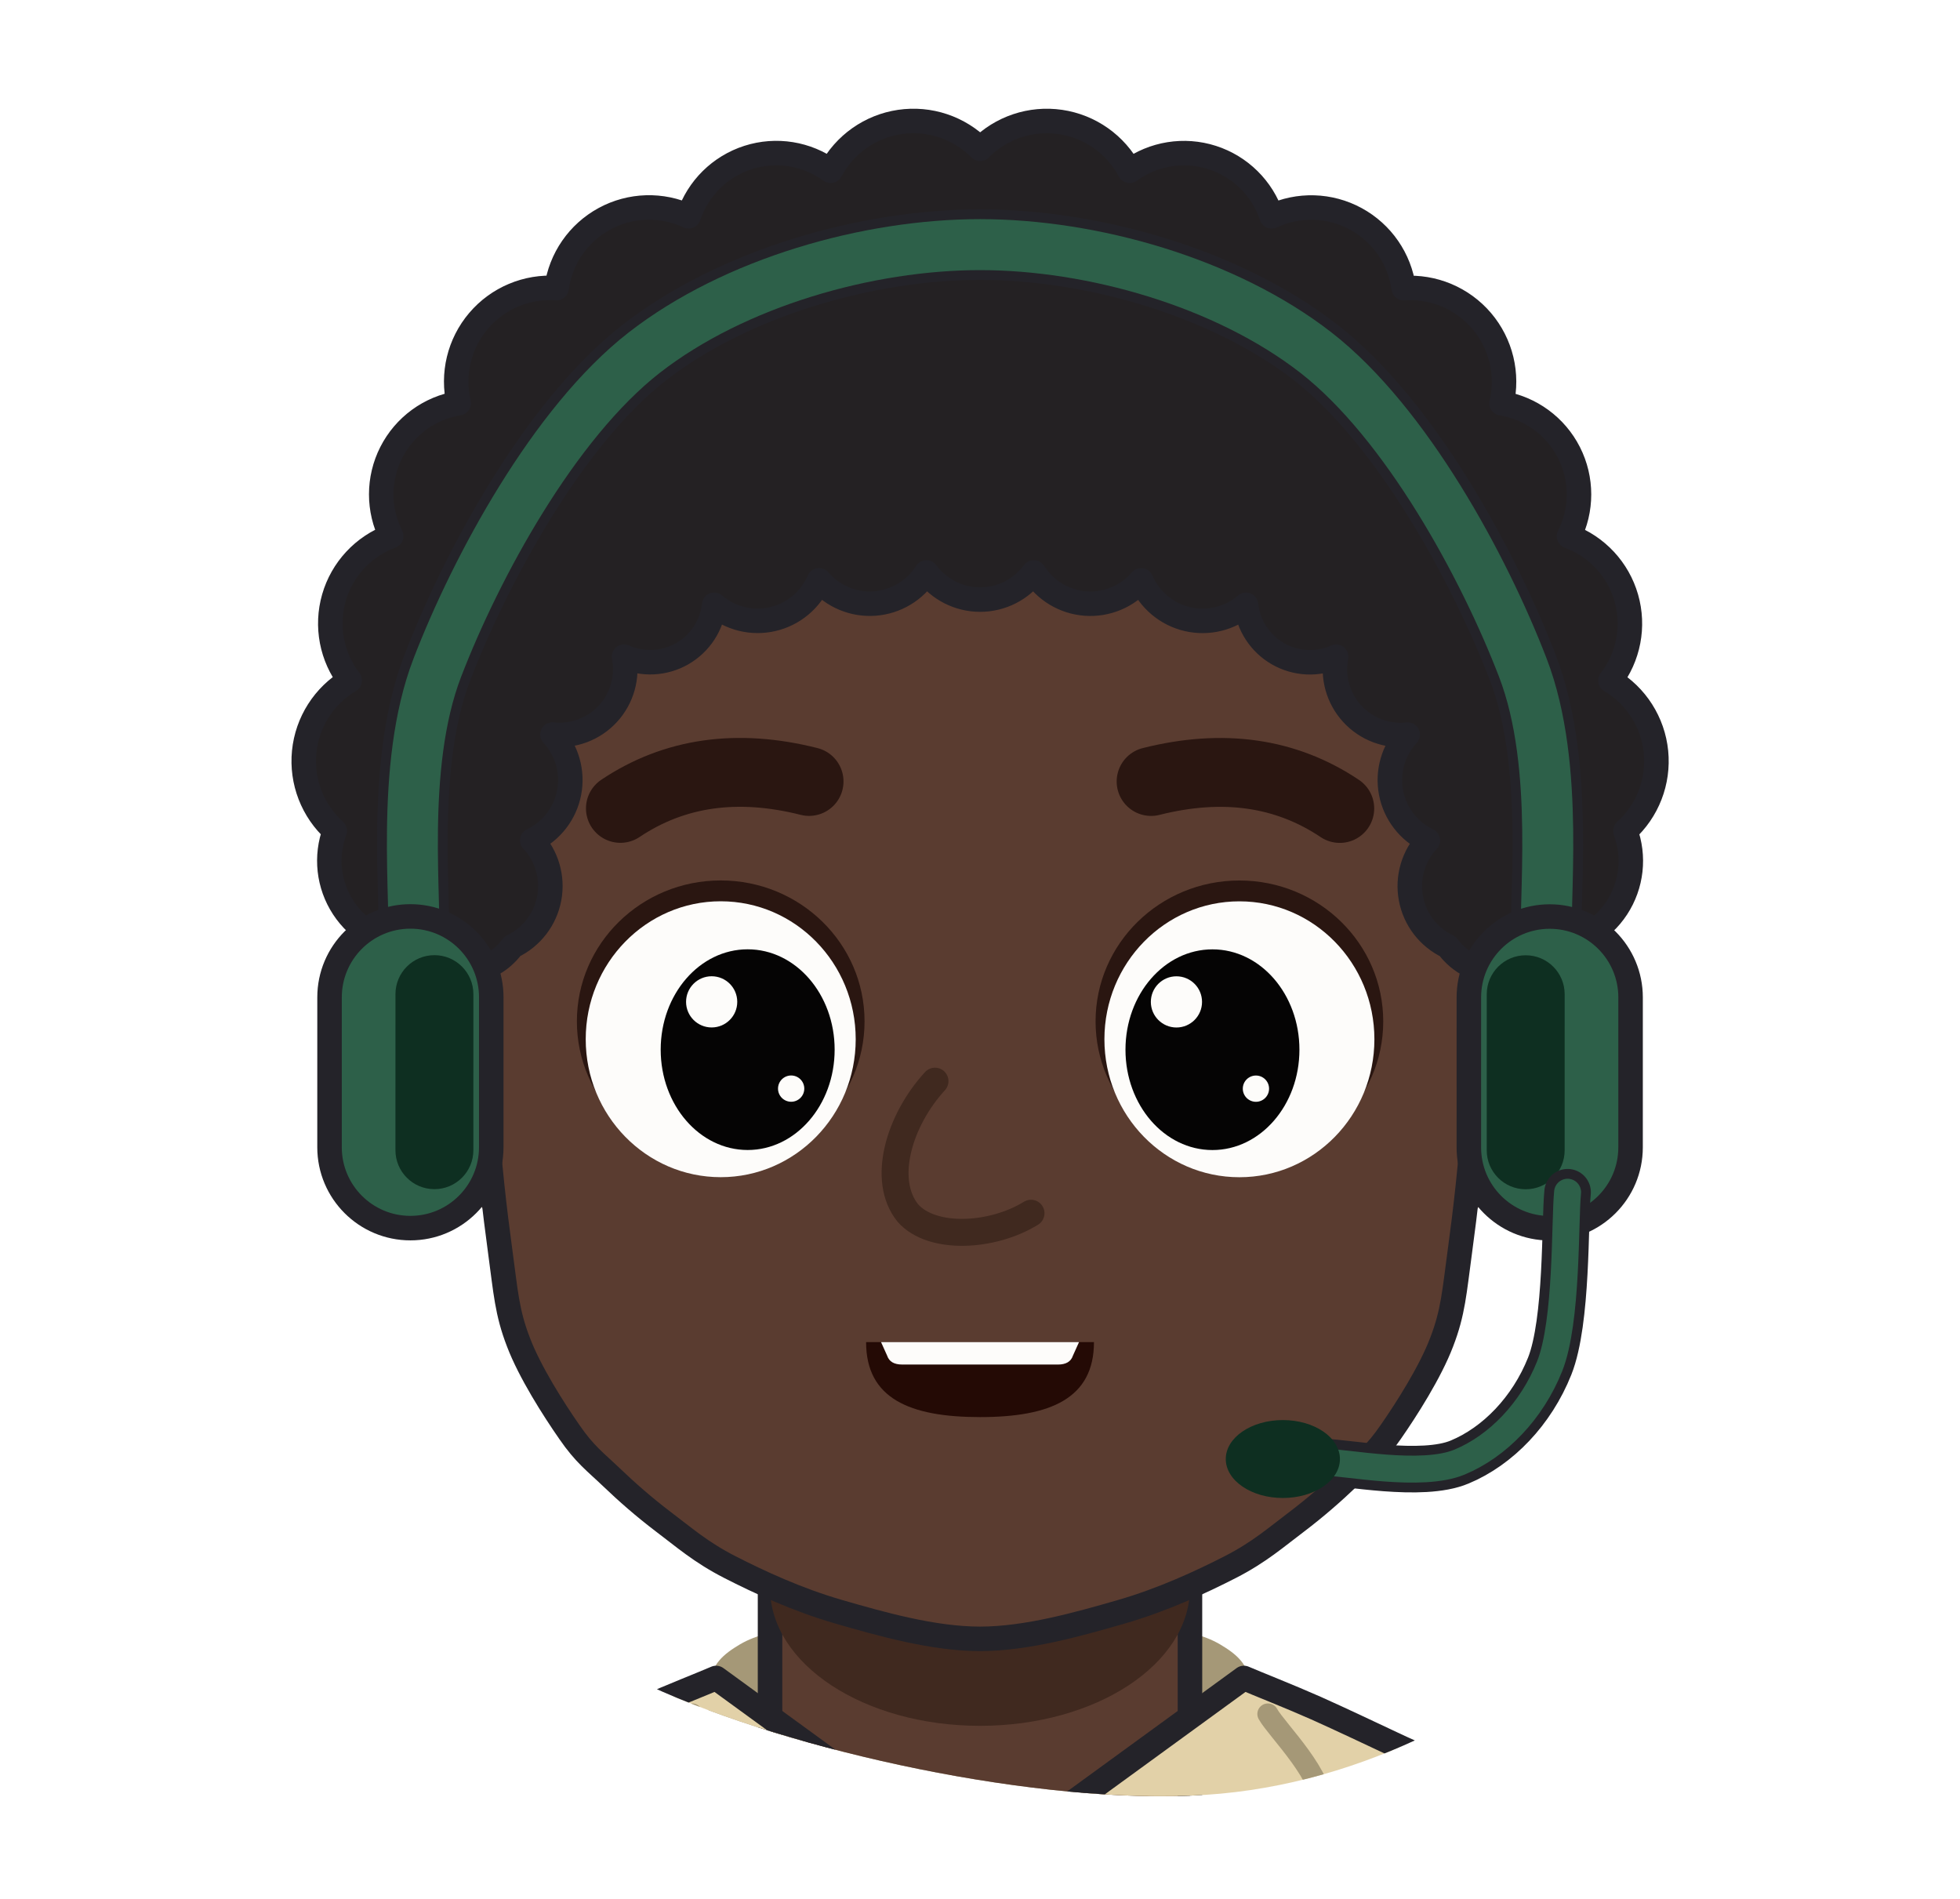
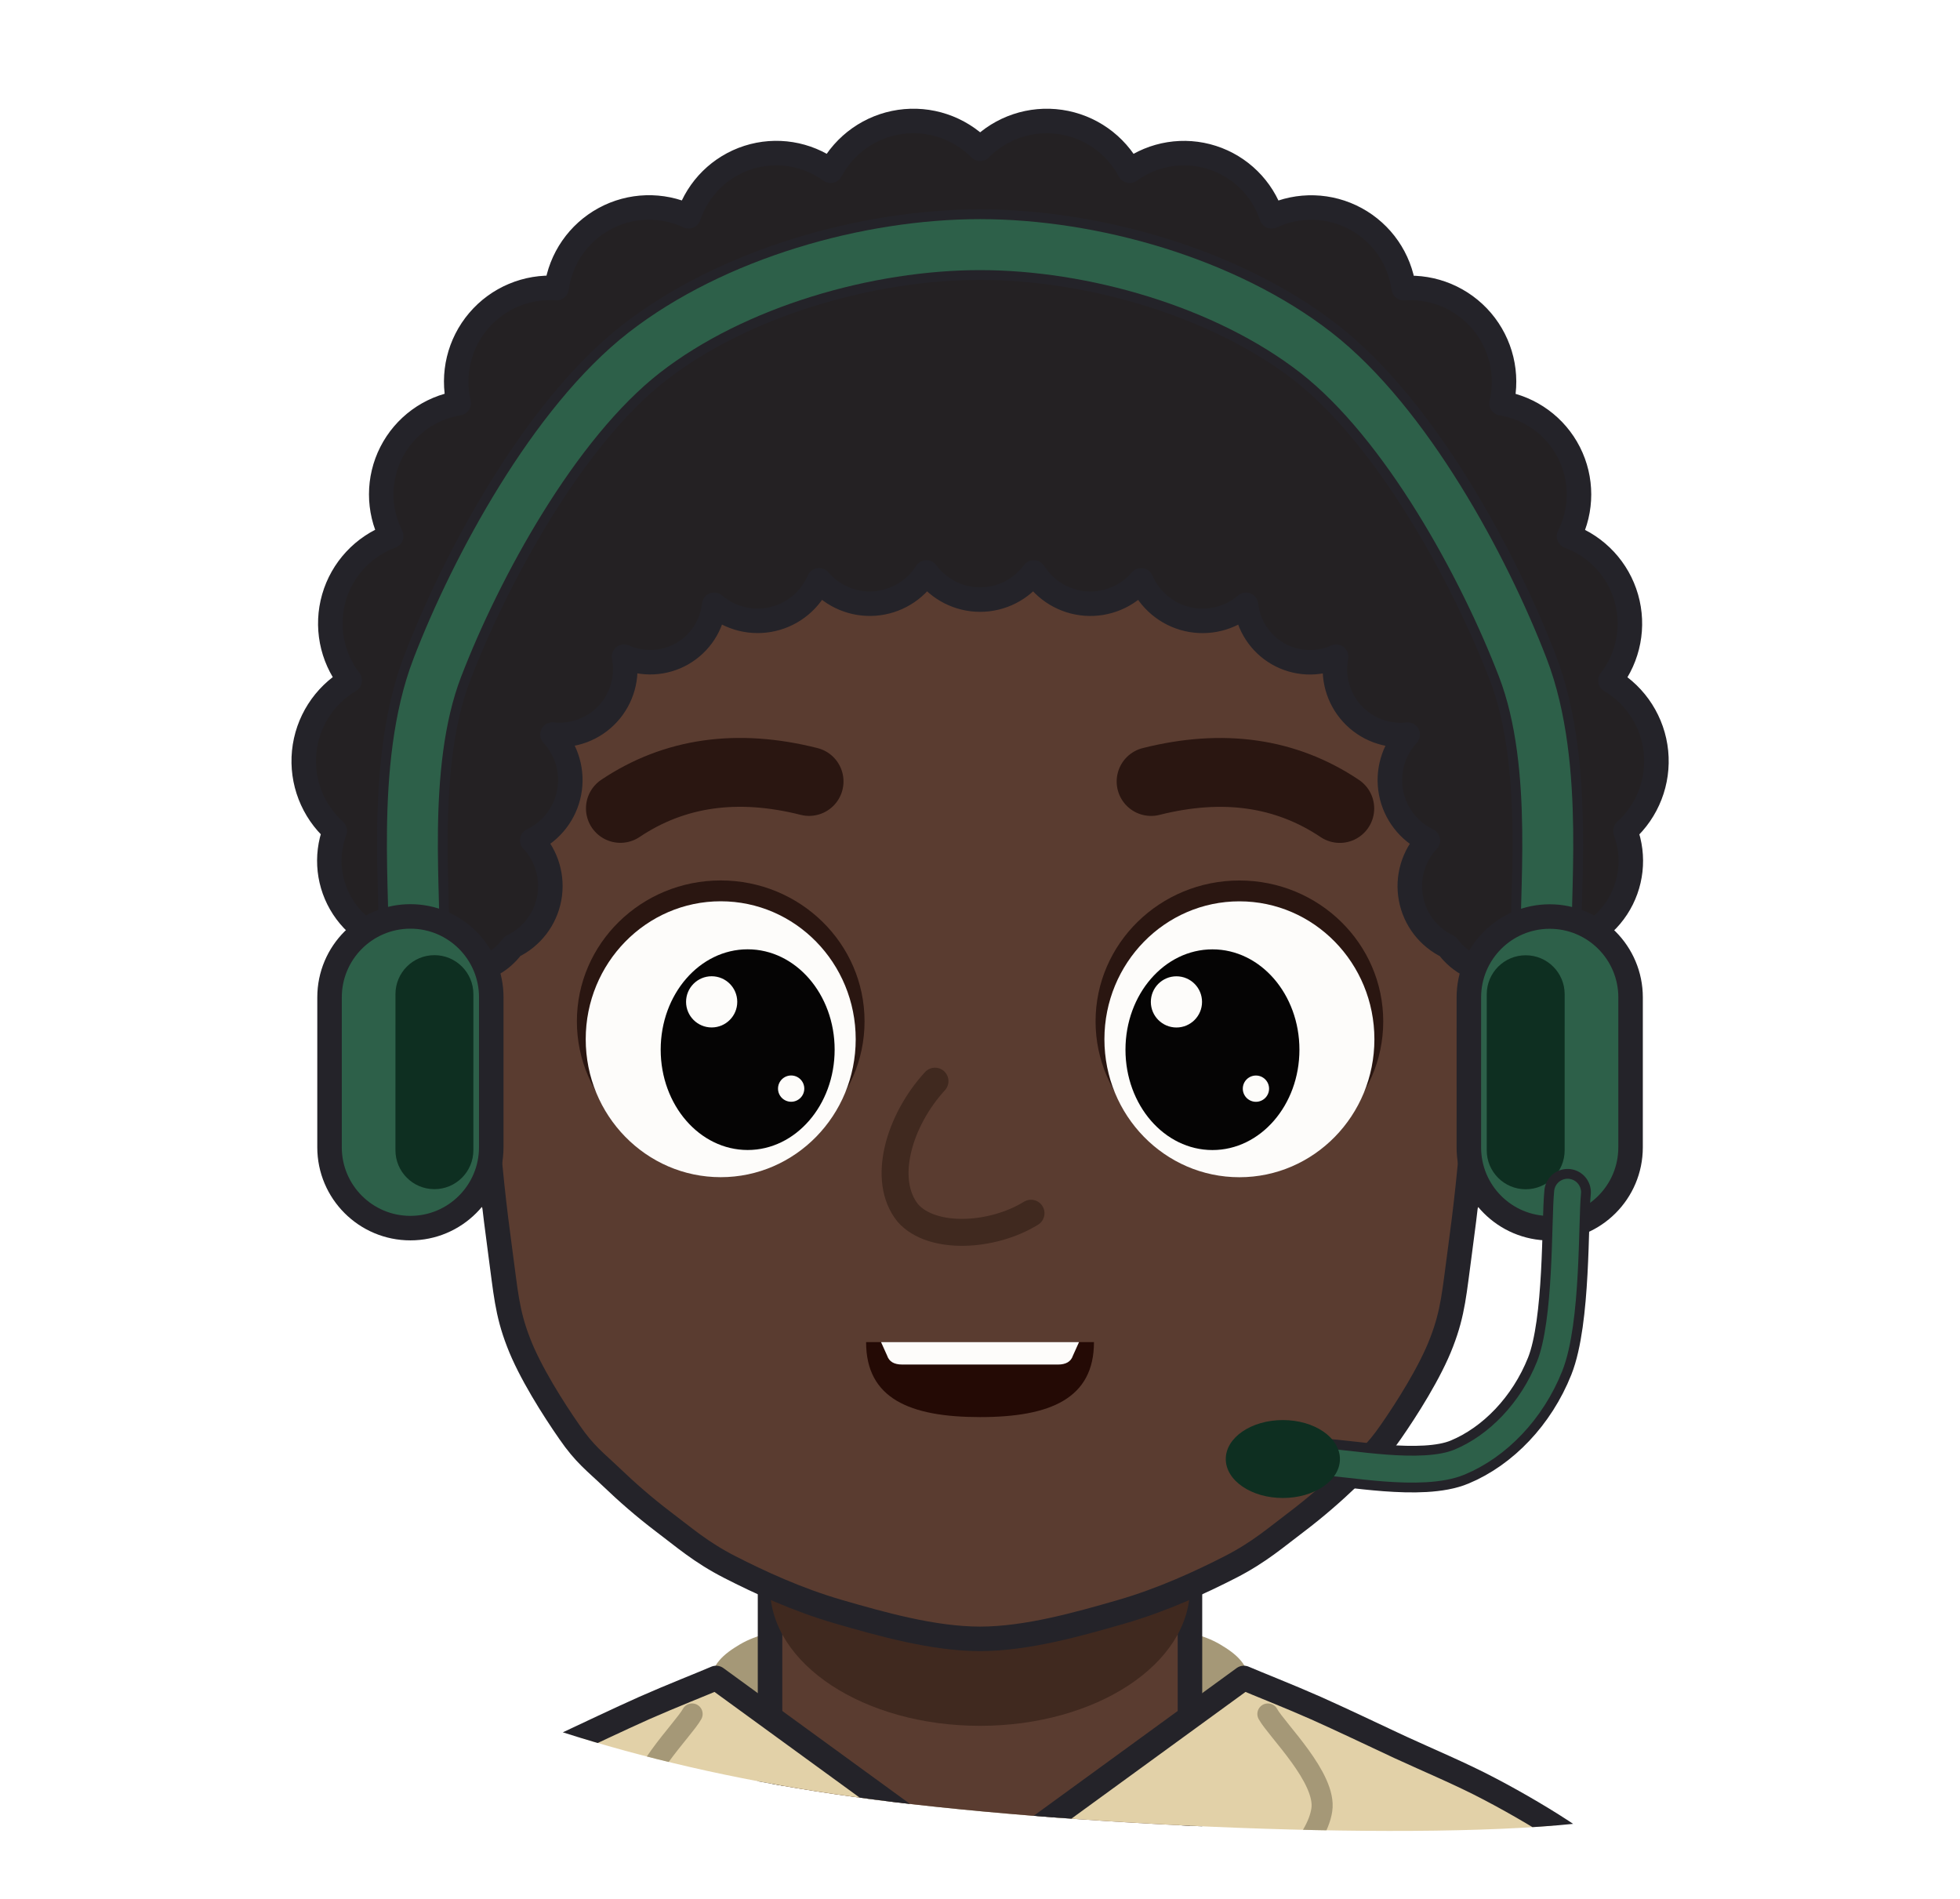
<svg xmlns="http://www.w3.org/2000/svg" viewBox="0 0 320 310" width="320" height="310">
  <defs>
    <clipPath id="cd7b">
      <rect x="-4000" y="-4000" width="9000" height="9000" />
    </clipPath>
    <pattern id="cd7pat" width="26" height="26" patternUnits="userSpaceOnUse">
      <rect width="26" height="26" fill="#2E8B4E" />
      <rect width="26" height="13" fill="#FFF4E6" />
    </pattern>
    <clipPath id="cd7cr">
-       <path d="M872.64 656.03C862.98 716.31 826.97 776.59 782.35 817.56C737.99 858.53 676.66 895.59 606.21 902.11C535.75 908.63 425.89 885.93 360.13 857.23C294.63 828.78 243.48 779.72 212.17 730.40C181.12 681.08 170.68 617.67 173.81 561.57C176.68 505.46 185.03 439.96 230.70 393.78C276.36 347.85 375.27 291.22 448.07 284.96C520.88 278.96 602.03 329.06 667.53 357.50C733.03 386.21 806.36 407.08 840.54 456.93C874.73 506.77 882.56 596.01 872.64 656.03Z" />
+       <path d="M940.90 682.62C936.59 745.64 907.50 809.74 878.95 848.53C850.40 887.31 842.59 905.36 770.14 914.52C697.42 923.67 534.21 916.13 443.98 903.47C353.75 891.08 281.57 866.84 228.78 839.37C176.26 811.63 154.71 781.46 128.59 737.83C102.19 693.93 70.95 643.03 71.76 577.04C72.30 511.32 91.42 387.43 132.09 343.26C172.76 299.09 249.79 321.17 315.51 311.48C381.49 302.05 446.40 274.85 527.20 286.43C608.00 298.01 738.09 350.26 800.85 380.69C863.60 411.13 880.57 418.67 904.00 469.04C927.16 519.13 944.94 619.33 940.90 682.62Z" />
      <path d="M-473.50 -700.97L1473.50 -700.97L1473.50 664.63L-473.50 664.63Z" />
    </clipPath>
    <clipPath id="cd7s">
      <path d="M500 935.7L616.5 850.9C621.8 853.2 636.8 859.1 648.3 864.2C659.7 869.3 672.5 875.4 685.3 881.4C698.1 887.3 712.5 893.3 725 899.9C737.6 906.5 750.8 914.3 760.8 921.1C770.7 927.9 778 934.3 784.6 941C791.2 947.6 795.8 954.2 800.5 960.8C805.1 967.4 808.6 974.1 812.4 980.7C816.1 987.2 821.2 996.8 823 1000L177 1000C178.8 996.8 183.9 987.2 187.6 980.7C191.4 974.1 194.9 967.4 199.5 960.8C204.2 954.2 208.8 947.6 215.4 941C222 934.3 229.3 927.9 239.2 921.1C249.2 914.3 262.4 906.5 275 899.9C287.5 893.3 301.9 887.3 314.7 881.4C327.5 875.4 340.3 869.3 351.7 864.2C363.2 859.1 378.2 853.2 383.5 850.9L500 935.7Z" fill="#E2D1A8" stroke="#242329" stroke-width="10.82" stroke-linejoin="round" stroke-linecap="round" transform="translate(500 1014) scale(0.86) translate(-500 -1000)" />
      <path d="M372.9 866.8C369 873.9 346.9 895.1 349.1 909.2C351.3 923.3 369 940.5 386.2 951.5C403.4 962.6 430.3 969.9 452.3 975.4C474.4 980.9 507.5 983.1 518.5 984.6M627.1 866.8C631 873.9 653.1 895.1 650.9 909.2C648.7 923.3 631.9 939.6 613.8 951.5C595.7 963.5 564 973.5 542.4 980.7C520.7 987.9 493.8 992.4 484.1 994.7" fill="none" stroke="#A59877" stroke-width="9.3" stroke-linecap="round" stroke-linejoin="round" transform="translate(500 1014) scale(0.86) translate(-500 -1000)" />
    </clipPath>
    <clipPath id="cd7eL">
      <ellipse cx="385.5" cy="569" rx="59.6" ry="60.9" />
    </clipPath>
    <clipPath id="cd7eR">
      <ellipse cx="614.5" cy="569" rx="59.6" ry="60.9" />
    </clipPath>
    <filter id="cd7bl" x="-60%" y="-90%" width="220%" height="280%">
      <feGaussianBlur stdDeviation="15" />
    </filter>
    <clipPath id="cd7eo">
      <path d="M-1000 -1000H2000V2000H-1000Z" />
    </clipPath>
    <clipPath id="cd7ck">
      <ellipse cx="385.5" cy="561.1" rx="66.5" ry="65.2" />
      <ellipse cx="385.5" cy="569" rx="62.6" ry="63.9" />
      <ellipse cx="614.5" cy="561.1" rx="66.5" ry="65.2" />
      <ellipse cx="614.5" cy="569" rx="62.6" ry="63.9" />
    </clipPath>
  </defs>
  <g transform="translate(-55 -107) scale(0.43)">
    <g clip-path="url(#cd7b)">
      <g transform="translate(500 1014) scale(0.86) translate(-500 -1000)">
        <g clip-path="url(#cd7cr)">
          <g transform="translate(0 0.06)">
            <path d="M500 824.5C525.6 824.5 558.7 826.2 576.8 828.4C594.9 830.7 601.5 833.1 608.5 837.7C615.6 842.3 619.6 847.4 619.1 856.2C618.7 865.1 625.8 880.5 605.9 890.7C586 900.8 535.3 917.1 500 917.1C464.7 917.1 414 900.8 394.1 890.7C374.2 880.5 381.3 865.1 380.9 856.2C380.4 847.4 384.4 842.3 391.5 837.7C398.5 833.1 405.1 830.7 423.2 828.4C441.3 826.2 474.4 824.5 500 824.5Z" fill="#A59877" />
          </g>
        </g>
        <g clip-path="url(#cd7cr)">
          <g transform="translate(0 0.06)">
            <path d="M407.3 768.9L407.3 935.7Q407.3 967.4 439.1 967.4L560.9 967.4Q592.7 967.4 592.7 935.7L592.7 768.9Z" fill="#5A3C30" stroke="#242329" stroke-width="10.82" stroke-linejoin="round" stroke-linecap="round" />
            <ellipse cx="500" cy="811.2" rx="92.7" ry="60.9" fill="#40291F" />
          </g>
        </g>
        <g transform="matrix(1 0.0001 -0.0001 1 0.08335 0.01754)">
          <ellipse cx="275.6" cy="583.6" rx="35.1" ry="51.6" transform="rotate(-6 275.6 583.6)" fill="#5A3C30" stroke="#242329" stroke-width="10.82" stroke-linejoin="round" stroke-linecap="round" />
          <ellipse cx="724.4" cy="583.6" rx="35.1" ry="51.6" transform="rotate(6 724.4 583.6)" fill="#5A3C30" stroke="#242329" stroke-width="10.82" stroke-linejoin="round" stroke-linecap="round" />
          <path d="M281.3 496.1C281.3 518.4 271 529.5 260.6 535.4L286.2 583.6ZM718.7 496.1C718.7 518.4 729 529.5 739.4 535.4L713.8 583.6ZM291.8 671C288.8 648.8 276.3 637.3 265.8 631.7L286.2 583.6ZM708.2 671C711.2 648.8 723.7 637.3 734.2 631.7L713.8 583.6Z" fill="#5A3C30" />
          <path d="M252.5 558.4C263.1 561.1 267.7 571.6 267 584.9C266.4 594.2 265 602.1 265.7 608.7M747.5 558.4C736.9 561.1 732.3 571.6 733 584.9C733.6 594.2 735 602.1 734.3 608.7" fill="none" stroke="#40291F" stroke-width="10.6" stroke-linecap="round" stroke-linejoin="round" />
        </g>
        <g transform="matrix(1 0.0001 -0.0001 1 0.08335 0.01754)">
          <path d="M500 255.3C526.5 255.3 554.7 258.6 579.4 265.9C604.1 273.2 628.8 284 648.3 299C667.7 314 684.4 334.9 695.9 355.9C707.4 376.8 712.9 400 717.1 424.7C721.3 449.4 720.8 475.5 721.1 504.1C721.3 532.8 720 570.3 718.4 596.8C716.9 623.3 714.2 645.3 711.8 663C709.4 680.6 708.9 689.5 703.8 702.7C698.8 715.9 688.2 732.5 681.3 742.4C674.5 752.3 669.8 755.6 662.8 762.3C655.9 768.9 648.4 775.5 639.7 782.1C630.9 788.7 623.4 795.4 610.5 802C597.6 808.6 580.6 816.5 562.2 821.8C543.8 827.1 520.7 833.7 500 833.7C479.3 833.7 456.2 827.1 437.8 821.8C419.4 816.5 402.4 808.6 389.5 802C376.6 795.4 369.1 788.7 360.3 782.1C351.6 775.5 344.1 768.9 337.2 762.3C330.2 755.6 325.5 752.3 318.7 742.4C311.8 732.5 301.2 715.9 296.2 702.7C291.1 689.5 290.6 680.6 288.2 663C285.8 645.3 283.1 623.3 281.6 596.8C280 570.3 278.7 532.8 278.9 504.1C279.2 475.5 278.7 449.4 282.9 424.7C287.1 400 292.6 376.8 304.1 355.9C315.6 334.9 332.3 314 351.7 299C371.2 284 395.9 273.2 420.6 265.9C445.3 258.6 473.5 255.3 500 255.3Z" fill="#5A3C30" data-sk="1" stroke="#242329" stroke-width="10.82" stroke-linejoin="round" stroke-linecap="round" />
        </g>
        <g clip-path="url(#cd7cr)">
          <g transform="translate(0 0.13)">
            <path d="M500 935.7L616.5 850.9C621.8 853.2 636.8 859.1 648.3 864.2C659.7 869.3 672.5 875.4 685.3 881.4C698.1 887.3 712.5 893.3 725 899.9C737.6 906.5 750.8 914.3 760.8 921.1C770.7 927.9 778 934.3 784.6 941C791.2 947.6 795.8 954.2 800.5 960.8C805.1 967.4 808.6 974.1 812.4 980.7C816.1 987.2 821.2 996.8 823 1000L177 1000C178.8 996.8 183.9 987.2 187.6 980.7C191.4 974.1 194.9 967.4 199.5 960.8C204.2 954.2 208.8 947.6 215.4 941C222 934.3 229.3 927.9 239.2 921.1C249.2 914.3 262.4 906.5 275 899.9C287.5 893.3 301.9 887.3 314.7 881.4C327.5 875.4 340.3 869.3 351.7 864.2C363.2 859.1 378.2 853.2 383.5 850.9L500 935.7Z" fill="#E2D1A8" stroke="#242329" stroke-width="10.82" stroke-linejoin="round" stroke-linecap="round" />
            <path d="M372.9 866.8C369 873.9 346.9 895.1 349.1 909.2C351.3 923.3 369 940.5 386.2 951.5C403.4 962.6 430.3 969.9 452.3 975.4C474.4 980.9 507.5 983.1 518.5 984.6M627.1 866.8C631 873.9 653.1 895.1 650.9 909.2C648.7 923.3 631.9 939.6 613.8 951.5C595.7 963.5 564 973.5 542.4 980.7C520.7 987.9 493.8 992.4 484.1 994.7" fill="none" stroke="#A59877" stroke-width="9.3" stroke-linecap="round" stroke-linejoin="round" />
          </g>
        </g>
        <g transform="matrix(1 0.0001 -0.0001 1 0.08335 0.01754)">
          <path fill="#242123" data-o="f" d="M248.5 528A37.8 37.8 0 0 1 215.1 477A41.4 41.4 0 0 1 221.7 410.6A41.1 41.1 0 0 1 240 346.9A40.8 40.8 0 0 1 269.8 288.2A41.4 41.4 0 0 1 313 237.4A41.2 41.2 0 0 1 371.3 205.7A40.8 40.8 0 0 1 434 185.6A41.4 41.4 0 0 1 500 175.9A41.4 41.4 0 0 1 566 185.6A40.8 40.8 0 0 1 628.7 205.7A41.2 41.2 0 0 1 687 237.4A41.4 41.4 0 0 1 730.2 288.2A40.8 40.8 0 0 1 760 346.9A41.1 41.1 0 0 1 778.3 410.6A41.4 41.4 0 0 1 784.9 477A37.8 37.8 0 0 1 751.5 528A27.9 27.9 0 0 1 706.5 528A29.5 29.5 0 0 1 697.7 481.2A29.5 29.5 0 0 1 688.8 434.5A29 29 0 0 1 657.2 400.1A28.4 28.4 0 0 1 617.4 377.2A29.5 29.5 0 0 1 571.1 366.4A29.5 29.5 0 0 1 523.7 362.9A29.4 29.4 0 0 1 476.3 362.9A29.5 29.5 0 0 1 428.9 366.4A29.5 29.5 0 0 1 382.6 377.2A28.4 28.4 0 0 1 342.8 400.1A29 29 0 0 1 311.2 434.5A29.5 29.5 0 0 1 302.3 481.2A29.5 29.5 0 0 1 293.5 528A27.9 27.9 0 0 1 248.5 528Z" stroke="#242329" stroke-width="10.82" stroke-linejoin="round" stroke-linecap="round" />
        </g>
        <g transform="matrix(1 0.0001 -0.0001 1 0.08335 0.01754)">
          <g filter="url(#cd7bl)">
            <ellipse cx="330.6" cy="668.3" rx="35.7" ry="19.9" fill="#8B4735" opacity="0.000" transform="matrix(0.4 0 0 0.4 198.36 400.98)" />
          </g>
          <g filter="url(#cd7bl)">
            <ellipse cx="669.4" cy="668.3" rx="35.7" ry="19.9" fill="#8B4735" opacity="0.000" transform="matrix(0.4 0 0 0.4 401.64 400.98)" />
          </g>
        </g>
        <g transform="matrix(1 0.0001 -0.0001 1 0.08335 0.01754)">
          <g clip-path="url(#cd7eo)" display="inline">
            <g>
              <ellipse cx="385.5" cy="561.1" rx="63.5" ry="62.2" fill="#2A1611" />
              <ellipse cx="385.5" cy="569" rx="59.6" ry="60.9" fill="#FDFCFA" />
              <g clip-path="url(#cd7eL)">
                <g transform="translate(0.00 0.00)">
                  <ellipse cx="397.4" cy="573.6" rx="38.4" ry="44.3" fill="#050404" />
                  <circle cx="381.5" cy="552.5" r="11.3" fill="#FDFCFA" />
                  <circle cx="416.6" cy="590.8" r="5.8" fill="#FDFCFA" />
                </g>
              </g>
            </g>
            <g>
              <ellipse cx="614.5" cy="561.1" rx="63.5" ry="62.2" fill="#2A1611" />
              <ellipse cx="614.5" cy="569" rx="59.6" ry="60.9" fill="#FDFCFA" />
              <g clip-path="url(#cd7eR)">
                <g transform="translate(0.00 0.00)">
                  <ellipse cx="602.6" cy="573.6" rx="38.4" ry="44.3" fill="#050404" />
                  <circle cx="586.7" cy="552.5" r="11.3" fill="#FDFCFA" />
                  <circle cx="621.8" cy="590.8" r="5.8" fill="#FDFCFA" />
                </g>
              </g>
            </g>
          </g>
          <g clip-path="url(#cd7ck)">
            <g>
              <path d="M312.7 618C312.7 669.6 458.3 669.6 458.3 618Q385.5 596.8 312.7 618ZM541.7 618C541.7 669.6 687.3 669.6 687.3 618Q614.5 596.8 541.7 618Z" fill="#5A3C30" display="none" />
            </g>
          </g>
          <path fill="none" stroke="#2A1611" stroke-linecap="round" stroke-linejoin="round" display="none" />
          <path fill="none" stroke="#2A1611" stroke-width="30.4" stroke-linecap="round" stroke-linejoin="round" d="M341.2 467.1Q376.9 443.2 424.5 455.2M658.8 467.1Q623.1 443.2 575.5 455.2" transform="translate(0 0.00)" />
          <g>
            <path d="M480.1 587.5C464.3 604.7 456.3 631.2 468.2 645.8C478.8 657.7 505.3 656.4 522.5 645.8" fill="none" stroke="#40291F" stroke-width="11.9" stroke-linecap="round" stroke-linejoin="round" />
          </g>
          <path fill="#240A05" stroke="#240A05" stroke-linejoin="round" stroke-linecap="round" d="M449.7 702.7C466.5 702.7 483.2 702.7 500.0 702.7C516.8 702.7 533.5 702.7 550.3 702.7C550.3 727.5 531.2 735.8 500.0 735.8C468.8 735.8 449.7 727.5 449.7 702.7Z" stroke-width="0.01" />
          <path fill="#FDFCFA" display="inline" d="M456.3 702.7L543.7 702.7L541.0 708.7Q539.7 712.6 534.4 712.6L465.6 712.6Q460.3 712.6 459.0 708.7Z" transform="matrix(1 0 0 1 0 0)" />
          <g>
            <path d="M469.6 731.4Q500 714.2 530.4 731.4Q500 745.1 469.6 731.4Z" fill="#D9604A" display="none" />
          </g>
        </g>
        <g transform="matrix(1 0.0001 -0.0001 1 0.08335 0.01754)">
          <path d="M249.8 530.6C251.6 509.7 243.4 449 260.4 404.9C277.4 360.7 311.8 297 351.7 265.9C391.7 234.8 450.6 218.2 500 218.2C549.4 218.2 608.3 234.8 648.3 265.9C688.2 297 722.6 360.7 739.6 404.9C756.6 449 748.4 509.7 750.2 530.6" fill="none" stroke="#242329" stroke-width="31.15" stroke-linecap="round" stroke-linejoin="round" />
          <path d="M249.8 530.6C251.6 509.7 243.4 449 260.4 404.9C277.4 360.7 311.8 297 351.7 265.9C391.7 234.8 450.6 218.2 500 218.2C549.4 218.2 608.3 234.8 648.3 265.9C688.2 297 722.6 360.7 739.6 404.9C756.6 449 748.4 509.7 750.2 530.6" fill="none" stroke="#2D6049" stroke-width="22.5" stroke-linecap="round" stroke-linejoin="round" />
          <path d="M212.8 550.5A35.7 35.7 0 0 1 284.2 550.5L284.2 616.7A35.7 35.7 0 0 1 212.8 616.7ZM715.8 550.5A35.7 35.7 0 0 1 787.2 550.5L787.2 616.7A35.7 35.7 0 0 1 715.8 616.7Z" fill="#2D6049" stroke="#242329" stroke-width="10.82" stroke-linejoin="round" stroke-linecap="round" />
          <path d="M241.9 549.1A17.2 17.2 0 0 1 276.3 549.1L276.3 618A17.2 17.2 0 0 1 241.9 618ZM723.7 549.1A17.2 17.2 0 0 1 758.1 549.1L758.1 618A17.2 17.2 0 0 1 723.7 618Z" fill="#0E2F21" />
          <path d="M759.4 636.5C758.1 649.3 759.4 693.4 751.5 713.3C743.6 733.1 728.6 748.6 711.8 755.6C695 762.7 661.1 755.6 650.9 755.6" fill="none" stroke="#242329" stroke-width="20.55" stroke-linecap="round" stroke-linejoin="round" />
          <path d="M759.4 636.5C758.1 649.3 759.4 693.4 751.5 713.3C743.6 733.1 728.6 748.6 711.8 755.6C695 762.7 661.1 755.6 650.9 755.6" fill="none" stroke="#2D6049" stroke-width="11.9" stroke-linecap="round" stroke-linejoin="round" />
          <ellipse cx="633.7" cy="754.3" rx="25.2" ry="17.2" fill="#0E2F21" />
        </g>
      </g>
    </g>
    <g clip-path="url(#cd7b)">
      <g transform="translate(0 0.00)" />
    </g>
  </g>
</svg>
